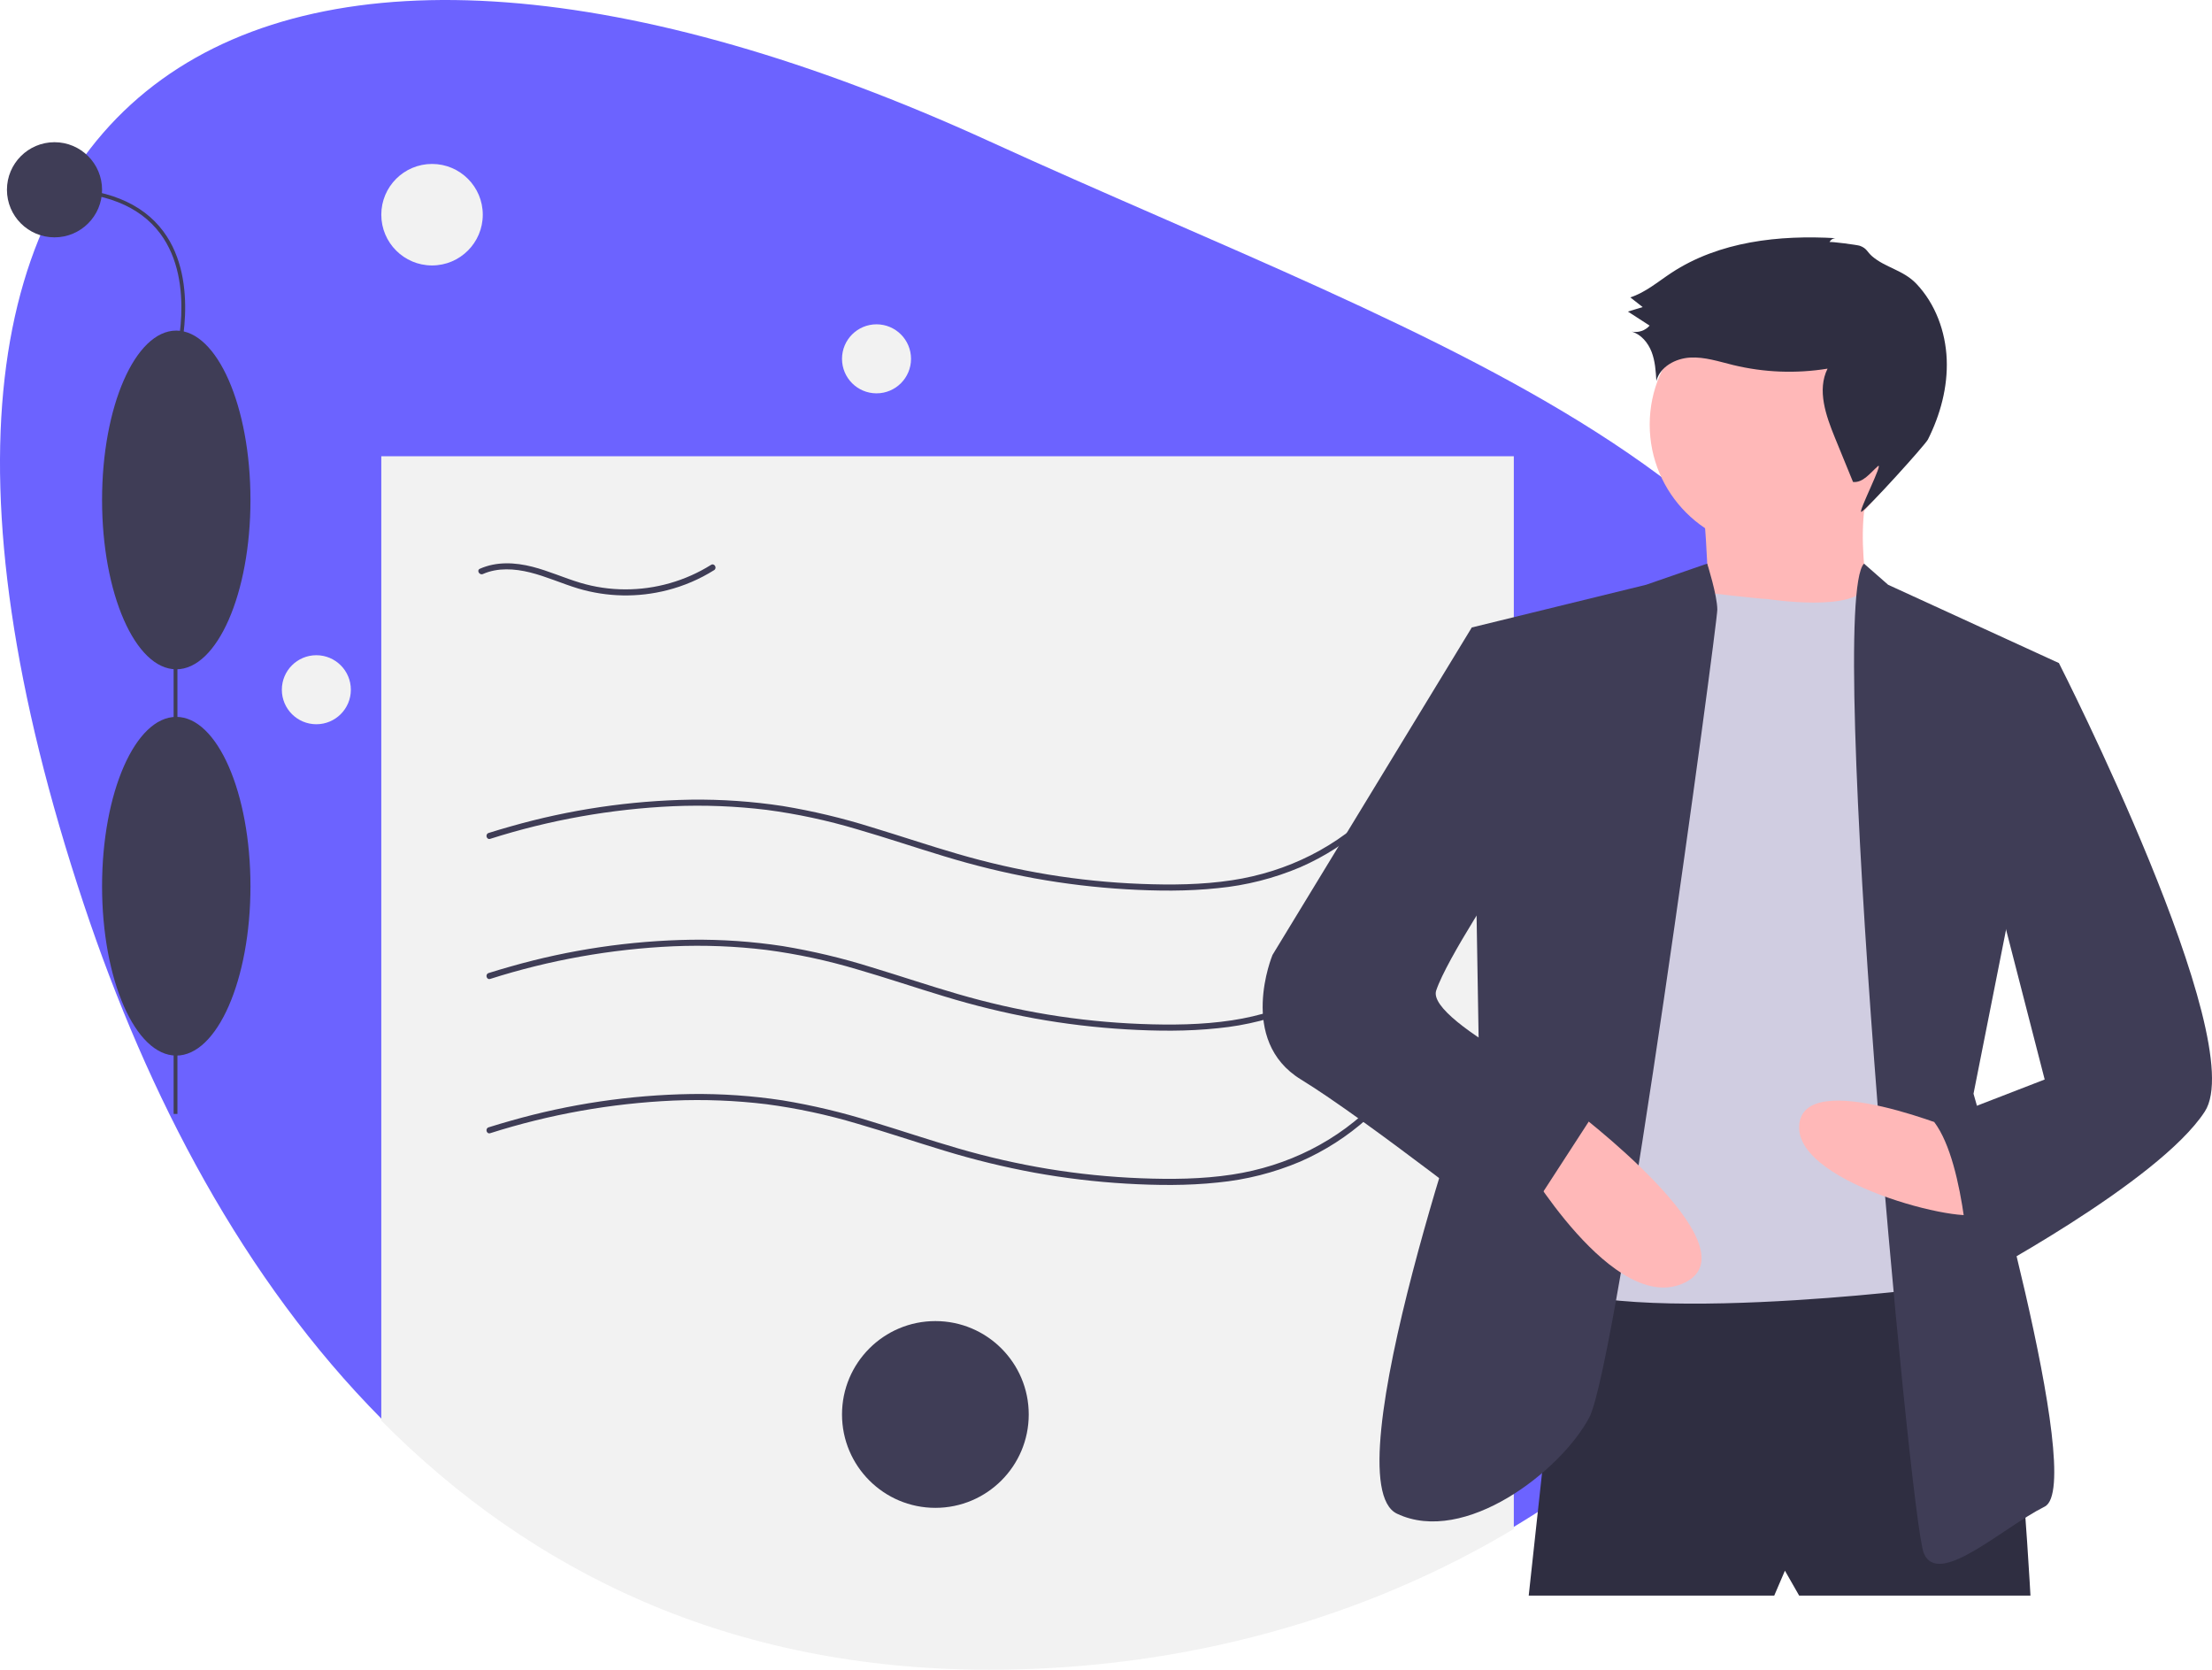
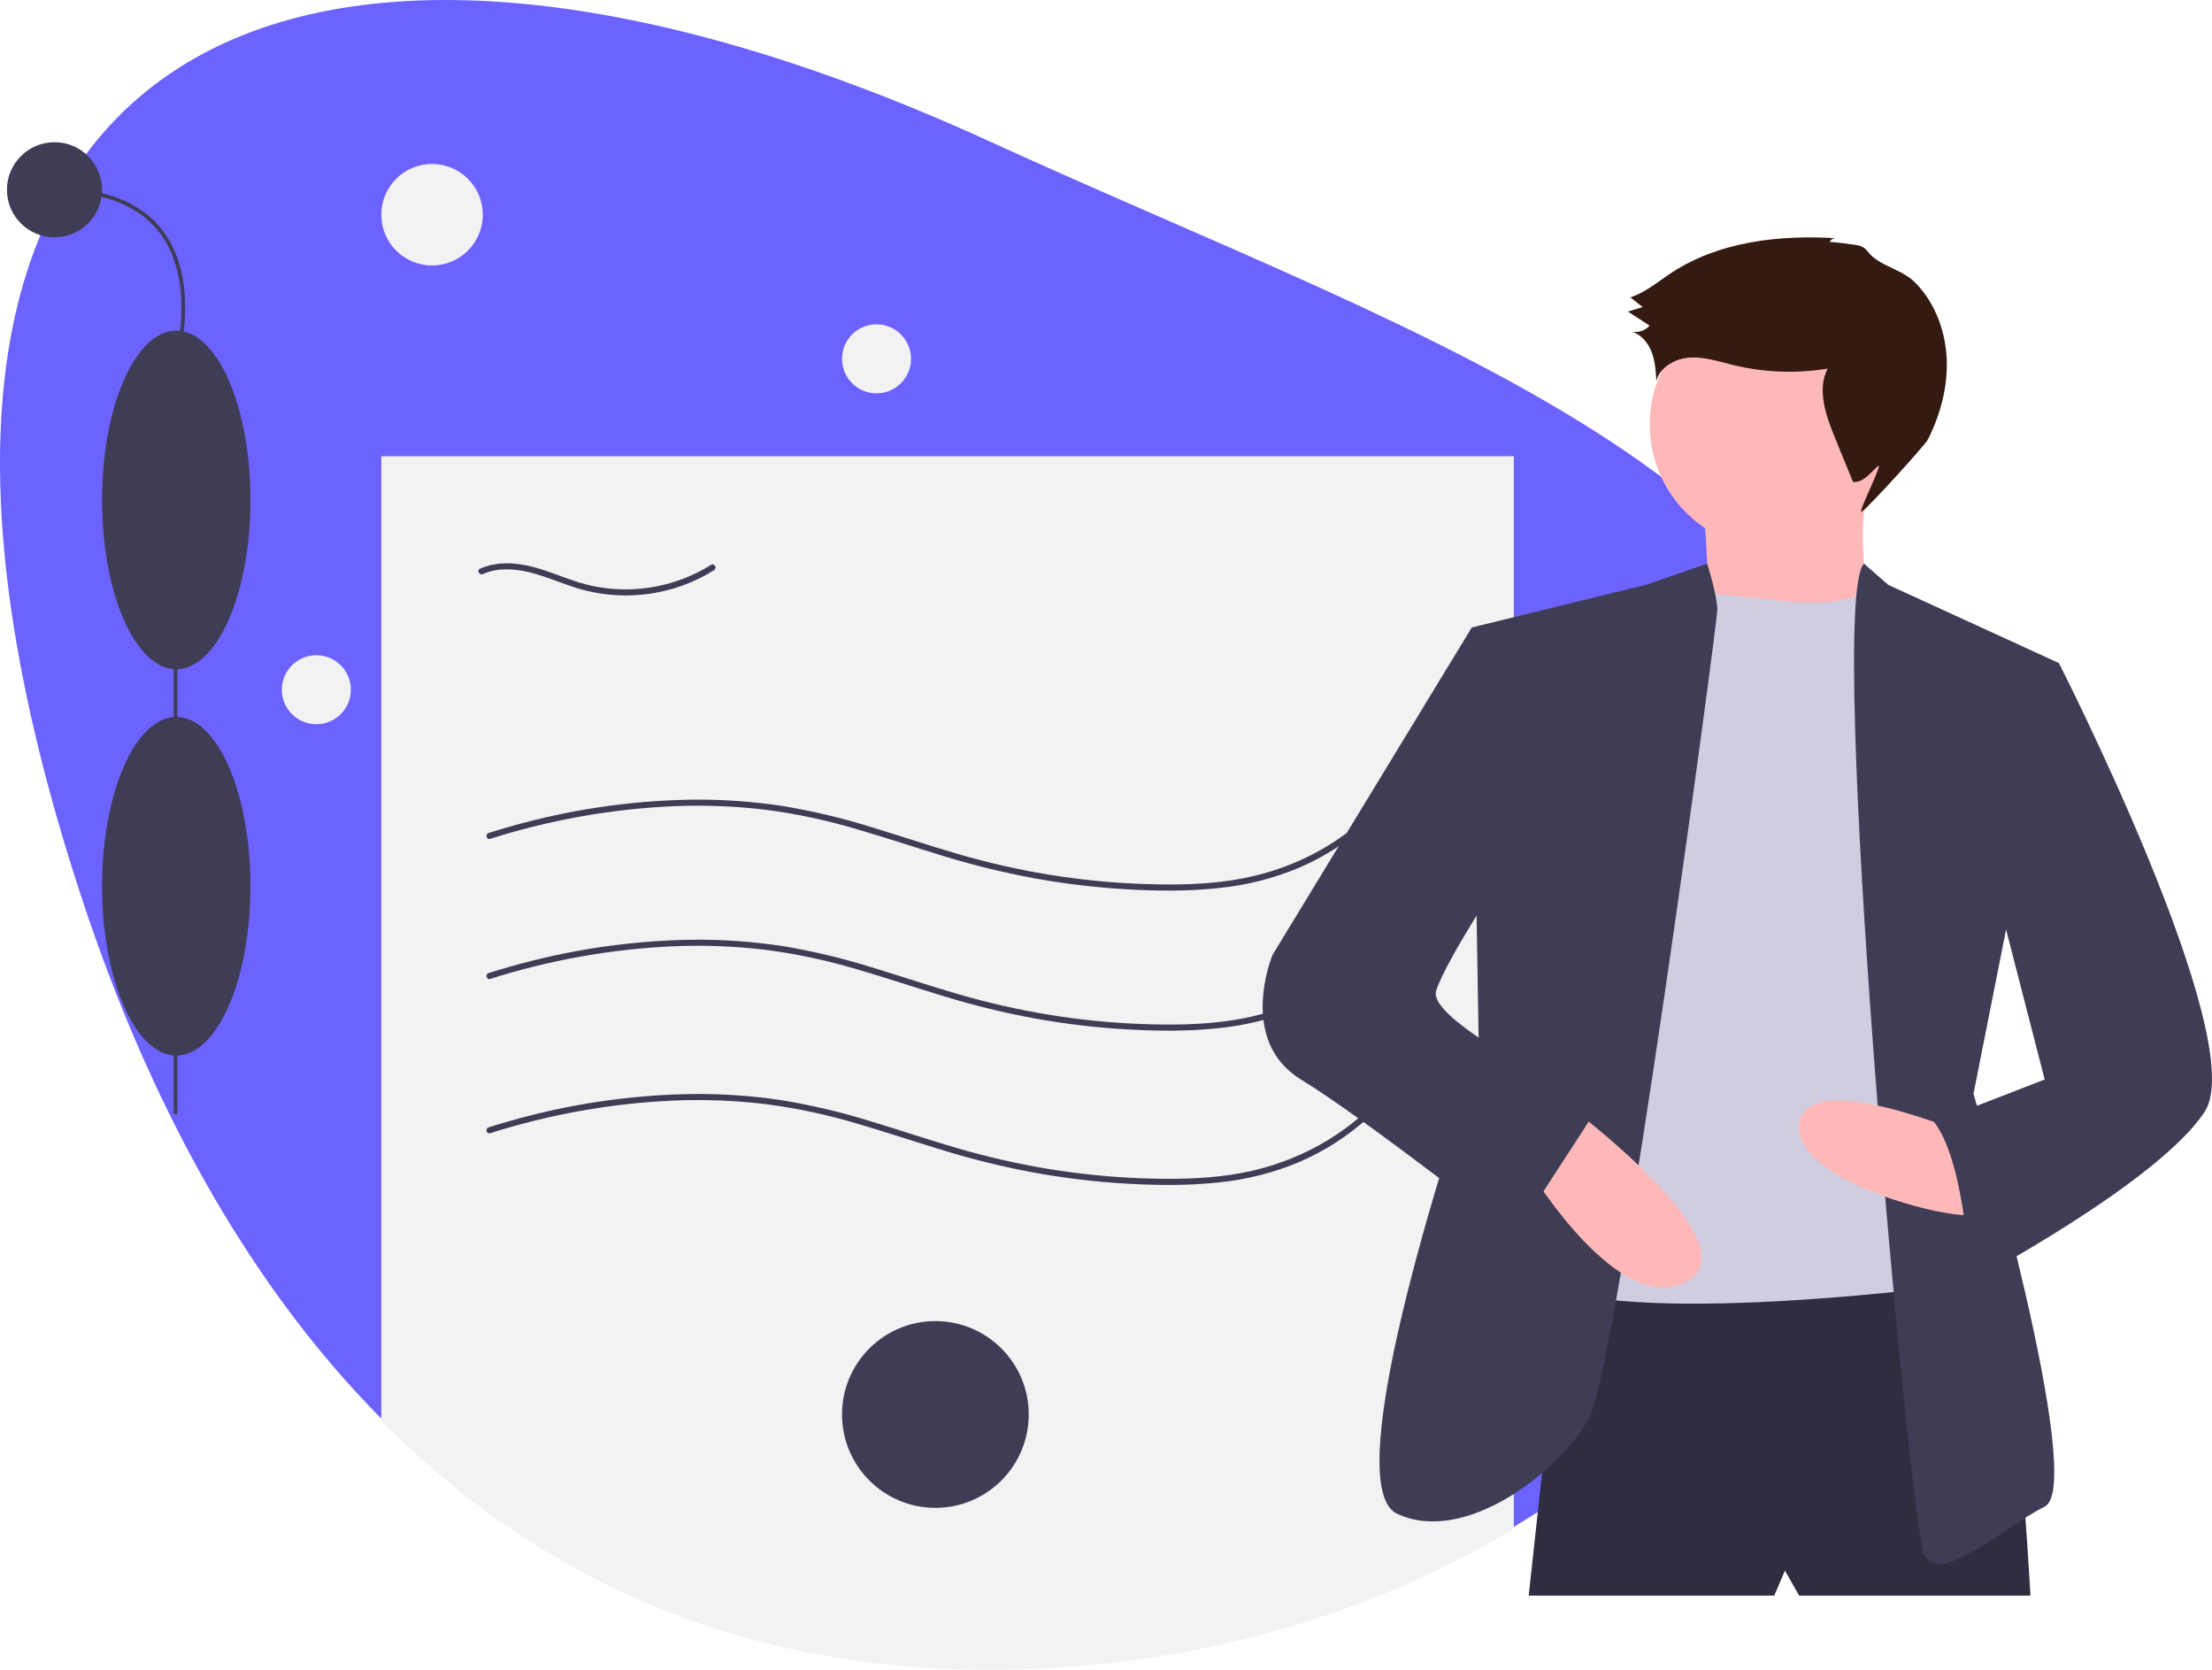
- <svg xmlns="http://www.w3.org/2000/svg" id="a36694c7-9e7e-4fa0-bd34-1ff06c34a584" data-name="Layer 1" width="1089.867" height="822.507" viewBox="0 0 1089.867 822.507">
-   <path d="M988.803,484.313c0,126.51-74.17,238.43-187.87,306.56-72.9,43.69-162.06,69.38-258.33,69.38-128.25,0-226.08-48.47-299.67-122.72-67.83-68.42-115.06-158.75-146.53-253.22-140.49-421.79,94.2-536.86,446.2-375.94C766.723,210.843,988.803,276.693,988.803,484.313Z" transform="translate(-55.06669 -38.74669)" fill="#6c63ff" />
-   <path d="M800.933,263.503v528.37c-72.9,43.69-162.06,69.38-258.33,69.38-128.25,0-226.08-48.47-299.67-122.72v-475.03Z" transform="translate(-55.06669 -38.74669)" fill="#f2f2f2" />
-   <path d="M296.604,520.955a349.108,349.108,0,0,1,90.156-16.073,282.151,282.151,0,0,1,45.97,1.799,287.562,287.562,0,0,1,44.616,9.552c14.421,4.175,28.642,8.998,43.014,13.333a401.178,401.178,0,0,0,44.455,10.848,376.874,376.874,0,0,0,45.17,5.384c15.003.872,30.153,1.042,45.114-.556a138.026,138.026,0,0,0,40.59-10.289A123.971,123.971,0,0,0,728.701,513.779q3.672-3.278,7.066-6.845c1.335-1.395-.784-3.52-2.121-2.121-19.125,19.992-44.262,32.388-71.527,36.528-14.853,2.255-29.99,2.386-44.973,1.804a370.061,370.061,0,0,1-45.715-4.619A382.031,382.031,0,0,1,527.155,528.448c-14.288-4.139-28.381-8.912-42.619-13.215a320.728,320.728,0,0,0-43.879-10.454,275.938,275.938,0,0,0-45.019-3.125A344.201,344.201,0,0,0,306.666,514.83q-5.455,1.532-10.859,3.233c-1.836.576-1.052,3.473.798,2.893Z" transform="translate(-55.06669 -38.74669)" fill="#3f3d56" />
-   <path d="M296.604,596.955a349.108,349.108,0,0,1,90.156-16.073,282.151,282.151,0,0,1,45.97,1.799,287.562,287.562,0,0,1,44.616,9.552c14.421,4.175,28.642,8.998,43.014,13.333a401.178,401.178,0,0,0,44.455,10.848,376.874,376.874,0,0,0,45.17,5.384c15.003.872,30.153,1.042,45.114-.556a138.026,138.026,0,0,0,40.59-10.289A123.971,123.971,0,0,0,728.701,589.779q3.672-3.278,7.066-6.845c1.335-1.395-.784-3.52-2.121-2.121-19.125,19.992-44.262,32.388-71.527,36.528-14.853,2.255-29.99,2.386-44.973,1.804a370.061,370.061,0,0,1-45.715-4.619A382.031,382.031,0,0,1,527.155,604.448c-14.288-4.139-28.381-8.912-42.619-13.215a320.728,320.728,0,0,0-43.879-10.454,275.938,275.938,0,0,0-45.019-3.125A344.201,344.201,0,0,0,306.666,590.83q-5.455,1.532-10.859,3.233c-1.836.576-1.052,3.473.798,2.893Z" transform="translate(-55.06669 -38.74669)" fill="#3f3d56" />
-   <path d="M296.604,451.955a349.108,349.108,0,0,1,90.156-16.073,282.151,282.151,0,0,1,45.97,1.799,287.562,287.562,0,0,1,44.616,9.552c14.421,4.175,28.642,8.998,43.014,13.333a401.178,401.178,0,0,0,44.455,10.848,376.874,376.874,0,0,0,45.17,5.384c15.003.872,30.153,1.042,45.114-.556a138.026,138.026,0,0,0,40.59-10.289A123.971,123.971,0,0,0,728.701,444.779q3.672-3.278,7.066-6.845c1.335-1.395-.784-3.52-2.121-2.121-19.125,19.992-44.262,32.388-71.527,36.528-14.853,2.255-29.99,2.386-44.973,1.804A370.061,370.061,0,0,1,571.43,469.526,382.031,382.031,0,0,1,527.155,459.448c-14.288-4.139-28.381-8.912-42.619-13.215a320.728,320.728,0,0,0-43.879-10.454,275.938,275.938,0,0,0-45.019-3.125A344.201,344.201,0,0,0,306.666,445.83q-5.455,1.532-10.859,3.233c-1.836.576-1.052,3.473.798,2.893Z" transform="translate(-55.06669 -38.74669)" fill="#3f3d56" />
-   <path d="M293.03,321.496c7.258-3.216,15.573-2.655,23.106-.79,8.122,2.01,15.771,5.507,23.767,7.924a82.271,82.271,0,0,0,43.978.834,81.063,81.063,0,0,0,23.032-9.872c1.631-1.025.127-3.622-1.514-2.59a79.487,79.487,0,0,1-42.32,12.065,77.647,77.647,0,0,1-22.154-3.262c-7.937-2.38-15.525-5.835-23.566-7.884-8.519-2.171-17.655-2.642-25.844.986-1.762.78-.237,3.366,1.514,2.59Z" transform="translate(-55.06669 -38.74669)" fill="#3f3d56" />
-   <circle cx="460.867" cy="696.757" r="46" fill="#3f3d56" />
-   <circle cx="212.867" cy="105.757" r="25" fill="#f2f2f2" />
-   <circle cx="431.867" cy="176.757" r="17" fill="#f2f2f2" />
-   <circle cx="155.867" cy="339.757" r="17" fill="#f2f2f2" />
-   <rect x="85.547" y="213.464" width="1.875" height="335.244" fill="#3f3d56" />
-   <ellipse cx="86.846" cy="436.554" rx="36.557" ry="83.424" fill="#3f3d56" />
-   <ellipse cx="86.846" cy="246.272" rx="36.557" ry="83.424" fill="#3f3d56" />
-   <path d="M142.811,216.861l-1.796-.538c.114-.379,11.135-38.147-6.962-62.461-10.221-13.732-27.76-20.695-52.131-20.695v-1.875c24.999,0,43.046,7.219,53.64,21.457C154.219,177.825,142.927,216.473,142.811,216.861Z" transform="translate(-55.06669 -38.74669)" fill="#3f3d56" />
-   <circle cx="26.855" cy="93.483" r="23.434" fill="#3f3d56" />
-   <path d="M825.807,663.424,808.274,824.723H929.248l5.26-12.273,7.013,12.273h113.961s-8.766-166.559-24.546-171.819S825.807,663.424,825.807,663.424Z" transform="translate(-55.06669 -38.74669)" fill="#2f2e41" />
-   <circle cx="874.182" cy="209.157" r="61.364" fill="#ffb8b8" />
-   <path d="M894.183,286.475s5.26,56.104,0,59.611,84.156,1.753,84.156,1.753-12.273-50.844,0-75.39Z" transform="translate(-55.06669 -38.74669)" fill="#ffb8b8" />
-   <path d="M925.742,333.813s45.113,7.026,48.855-7.006l23.028,31.552,1.753,315.585s-187.598,22.792-194.611-14.026,71.883-327.858,71.883-327.858l19.862-1.286S922.235,333.813,925.742,333.813Z" transform="translate(-55.06669 -38.74669)" fill="#d0cde1" />
-   <path d="M896.214,316.375l-30.083,10.424-85.909,21.039,3.506,210.39s-73.637,210.39-40.325,226.169,80.65-21.039,94.676-47.338,63.117-390.975,63.117-397.988S896.214,316.375,896.214,316.375Z" transform="translate(-55.06669 -38.74669)" fill="#3f3d56" />
-   <path d="M973.47,316.375l11.882,10.424,84.156,38.572-42.078,212.143s56.104,192.858,35.065,203.377-52.598,40.325-59.611,22.792S954.575,335.756,973.47,316.375Z" transform="translate(-55.06669 -38.74669)" fill="#3f3d56" />
-   <path d="M1022.171,596.8s-78.896-33.312-80.65-3.506,89.416,50.844,89.416,42.078S1022.171,596.8,1022.171,596.8Z" transform="translate(-55.06669 -38.74669)" fill="#ffb8b8" />
-   <path d="M829.313,584.528s91.169,68.377,56.104,85.909-80.65-61.364-80.65-61.364Z" transform="translate(-55.06669 -38.74669)" fill="#ffb8b8" />
-   <path d="M956.491,158.015a3.385,3.385,0,0,1,3.257-1.933c-28.093-1.68-57.685,1.594-81.188,17.075-6.582,4.336-12.729,9.638-20.223,12.081l6.083,4.77-7.268,2.215,10.695,6.913a9.27,9.27,0,0,1-8.829,2.958c4.648,1.358,8.07,5.494,9.809,10.014s2.051,9.442,2.344,14.276c1.797-6.974,9.408-11.08,16.598-11.497s14.202,1.955,21.199,3.66a117.272,117.272,0,0,0,46.548,1.791c-5.256,10.549-.822,23.131,3.64,34.04L968.066,276.16c4.946.497,8.442-4.421,12.169-7.712,3.396-2.999-10.125,23.376-8.032,22.41,2.72-1.255,31.421-32.944,32.765-35.621,6.132-12.214,9.811-25.838,9.258-39.493s-5.55-27.318-14.963-37.227c-6.39-6.727-15.231-7.905-21.746-13.496-2.564-2.201-2.573-3.92-6.097-5.203C970.25,159.391,956.685,157.586,956.491,158.015Z" transform="translate(-55.06669 -38.74669)" fill="#2f2e41" />
-   <path d="M792.495,353.099,780.222,347.839,682.04,509.138s-17.533,42.078,14.026,61.364S801.261,647.645,801.261,647.645l42.078-64.87s-85.909-40.325-80.65-56.104,33.312-57.857,33.312-57.857Z" transform="translate(-55.06669 -38.74669)" fill="#3f3d56" />
-   <path d="M1046.716,361.865l22.792,3.506s94.676,185.845,71.883,220.91S1025.677,670.437,1025.677,670.437s-1.753-57.857-17.533-78.896l54.351-21.039-29.805-115.715Z" transform="translate(-55.06669 -38.74669)" fill="#3f3d56" />
+ <svg xmlns="http://www.w3.org/2000/svg" id="a36694c7-9e7e-4fa0-bd34-1ff06c34a584" data-name="Layer 1" width="1089.867" height="822.507" viewBox="0 0 1089.867 822.507" version="1.1">
+   <defs id="defs59" />
+   <path d="M988.803,484.313c0,126.51-74.17,238.43-187.87,306.56-72.9,43.69-162.06,69.38-258.33,69.38-128.25,0-226.08-48.47-299.67-122.72-67.83-68.42-115.06-158.75-146.53-253.22-140.49-421.79,94.2-536.86,446.2-375.94C766.723,210.843,988.803,276.693,988.803,484.313Z" transform="translate(-55.06669 -38.74669)" fill="#6c63ff" id="path4" />
+   <path d="M800.933,263.503v528.37c-72.9,43.69-162.06,69.38-258.33,69.38-128.25,0-226.08-48.47-299.67-122.72v-475.03Z" transform="translate(-55.06669 -38.74669)" fill="#f2f2f2" id="path6" />
+   <path d="M296.604,520.955a349.108,349.108,0,0,1,90.156-16.073,282.151,282.151,0,0,1,45.97,1.799,287.562,287.562,0,0,1,44.616,9.552c14.421,4.175,28.642,8.998,43.014,13.333a401.178,401.178,0,0,0,44.455,10.848,376.874,376.874,0,0,0,45.17,5.384c15.003.872,30.153,1.042,45.114-.556a138.026,138.026,0,0,0,40.59-10.289A123.971,123.971,0,0,0,728.701,513.779q3.672-3.278,7.066-6.845c1.335-1.395-.784-3.52-2.121-2.121-19.125,19.992-44.262,32.388-71.527,36.528-14.853,2.255-29.99,2.386-44.973,1.804a370.061,370.061,0,0,1-45.715-4.619A382.031,382.031,0,0,1,527.155,528.448c-14.288-4.139-28.381-8.912-42.619-13.215a320.728,320.728,0,0,0-43.879-10.454,275.938,275.938,0,0,0-45.019-3.125A344.201,344.201,0,0,0,306.666,514.83q-5.455,1.532-10.859,3.233c-1.836.576-1.052,3.473.798,2.893Z" transform="translate(-55.06669 -38.74669)" fill="#3f3d56" id="path8" />
+   <path d="M296.604,596.955a349.108,349.108,0,0,1,90.156-16.073,282.151,282.151,0,0,1,45.97,1.799,287.562,287.562,0,0,1,44.616,9.552c14.421,4.175,28.642,8.998,43.014,13.333a401.178,401.178,0,0,0,44.455,10.848,376.874,376.874,0,0,0,45.17,5.384c15.003.872,30.153,1.042,45.114-.556a138.026,138.026,0,0,0,40.59-10.289A123.971,123.971,0,0,0,728.701,589.779q3.672-3.278,7.066-6.845c1.335-1.395-.784-3.52-2.121-2.121-19.125,19.992-44.262,32.388-71.527,36.528-14.853,2.255-29.99,2.386-44.973,1.804a370.061,370.061,0,0,1-45.715-4.619A382.031,382.031,0,0,1,527.155,604.448c-14.288-4.139-28.381-8.912-42.619-13.215a320.728,320.728,0,0,0-43.879-10.454,275.938,275.938,0,0,0-45.019-3.125A344.201,344.201,0,0,0,306.666,590.83q-5.455,1.532-10.859,3.233c-1.836.576-1.052,3.473.798,2.893Z" transform="translate(-55.06669 -38.74669)" fill="#3f3d56" id="path10" />
+   <path d="M296.604,451.955a349.108,349.108,0,0,1,90.156-16.073,282.151,282.151,0,0,1,45.97,1.799,287.562,287.562,0,0,1,44.616,9.552c14.421,4.175,28.642,8.998,43.014,13.333a401.178,401.178,0,0,0,44.455,10.848,376.874,376.874,0,0,0,45.17,5.384c15.003.872,30.153,1.042,45.114-.556a138.026,138.026,0,0,0,40.59-10.289A123.971,123.971,0,0,0,728.701,444.779q3.672-3.278,7.066-6.845c1.335-1.395-.784-3.52-2.121-2.121-19.125,19.992-44.262,32.388-71.527,36.528-14.853,2.255-29.99,2.386-44.973,1.804A370.061,370.061,0,0,1,571.43,469.526,382.031,382.031,0,0,1,527.155,459.448c-14.288-4.139-28.381-8.912-42.619-13.215a320.728,320.728,0,0,0-43.879-10.454,275.938,275.938,0,0,0-45.019-3.125A344.201,344.201,0,0,0,306.666,445.83q-5.455,1.532-10.859,3.233c-1.836.576-1.052,3.473.798,2.893Z" transform="translate(-55.06669 -38.74669)" fill="#3f3d56" id="path12" />
+   <path d="M293.03,321.496c7.258-3.216,15.573-2.655,23.106-.79,8.122,2.01,15.771,5.507,23.767,7.924a82.271,82.271,0,0,0,43.978.834,81.063,81.063,0,0,0,23.032-9.872c1.631-1.025.127-3.622-1.514-2.59a79.487,79.487,0,0,1-42.32,12.065,77.647,77.647,0,0,1-22.154-3.262c-7.937-2.38-15.525-5.835-23.566-7.884-8.519-2.171-17.655-2.642-25.844.986-1.762.78-.237,3.366,1.514,2.59Z" transform="translate(-55.06669 -38.74669)" fill="#3f3d56" id="path14" />
+   <circle cx="460.867" cy="696.757" r="46" fill="#3f3d56" id="circle16" />
+   <circle cx="212.867" cy="105.757" r="25" fill="#f2f2f2" id="circle18" />
+   <circle cx="431.867" cy="176.757" r="17" fill="#f2f2f2" id="circle20" />
+   <circle cx="155.867" cy="339.757" r="17" fill="#f2f2f2" id="circle22" />
+   <rect x="85.547" y="213.464" width="1.875" height="335.244" fill="#3f3d56" id="rect24" />
+   <ellipse cx="86.846" cy="436.554" rx="36.557" ry="83.424" fill="#3f3d56" id="ellipse26" />
+   <ellipse cx="86.846" cy="246.272" rx="36.557" ry="83.424" fill="#3f3d56" id="ellipse28" />
+   <path d="M142.811,216.861l-1.796-.538c.114-.379,11.135-38.147-6.962-62.461-10.221-13.732-27.76-20.695-52.131-20.695v-1.875c24.999,0,43.046,7.219,53.64,21.457C154.219,177.825,142.927,216.473,142.811,216.861Z" transform="translate(-55.06669 -38.74669)" fill="#3f3d56" id="path30" />
+   <circle cx="26.855" cy="93.483" r="23.434" fill="#3f3d56" id="circle32" />
+   <path d="M825.807,663.424,808.274,824.723H929.248l5.26-12.273,7.013,12.273h113.961s-8.766-166.559-24.546-171.819S825.807,663.424,825.807,663.424Z" transform="translate(-55.06669 -38.74669)" fill="#2f2e41" id="path34" />
+   <circle cx="874.182" cy="209.157" r="61.364" fill="#ffb8b8" id="circle36" />
+   <path d="M894.183,286.475s5.26,56.104,0,59.611,84.156,1.753,84.156,1.753-12.273-50.844,0-75.39Z" transform="translate(-55.06669 -38.74669)" fill="#ffb8b8" id="path38" />
+   <path d="M925.742,333.813s45.113,7.026,48.855-7.006l23.028,31.552,1.753,315.585s-187.598,22.792-194.611-14.026,71.883-327.858,71.883-327.858l19.862-1.286S922.235,333.813,925.742,333.813Z" transform="translate(-55.06669 -38.74669)" fill="#d0cde1" id="path40" />
+   <path d="M896.214,316.375l-30.083,10.424-85.909,21.039,3.506,210.39s-73.637,210.39-40.325,226.169,80.65-21.039,94.676-47.338,63.117-390.975,63.117-397.988S896.214,316.375,896.214,316.375Z" transform="translate(-55.06669 -38.74669)" fill="#3f3d56" id="path42" />
+   <path d="M973.47,316.375l11.882,10.424,84.156,38.572-42.078,212.143s56.104,192.858,35.065,203.377-52.598,40.325-59.611,22.792S954.575,335.756,973.47,316.375Z" transform="translate(-55.06669 -38.74669)" fill="#3f3d56" id="path44" />
+   <path d="M1022.171,596.8s-78.896-33.312-80.65-3.506,89.416,50.844,89.416,42.078S1022.171,596.8,1022.171,596.8Z" transform="translate(-55.06669 -38.74669)" fill="#ffb8b8" id="path46" />
+   <path d="M829.313,584.528s91.169,68.377,56.104,85.909-80.65-61.364-80.65-61.364Z" transform="translate(-55.06669 -38.74669)" fill="#ffb8b8" id="path48" />
+   <path d="M956.491,158.015a3.385,3.385,0,0,1,3.257-1.933c-28.093-1.68-57.685,1.594-81.188,17.075-6.582,4.336-12.729,9.638-20.223,12.081l6.083,4.77-7.268,2.215,10.695,6.913a9.27,9.27,0,0,1-8.829,2.958c4.648,1.358,8.07,5.494,9.809,10.014s2.051,9.442,2.344,14.276c1.797-6.974,9.408-11.08,16.598-11.497s14.202,1.955,21.199,3.66a117.272,117.272,0,0,0,46.548,1.791c-5.256,10.549-.822,23.131,3.64,34.04L968.066,276.16c4.946.497,8.442-4.421,12.169-7.712,3.396-2.999-10.125,23.376-8.032,22.41,2.72-1.255,31.421-32.944,32.765-35.621,6.132-12.214,9.811-25.838,9.258-39.493s-5.55-27.318-14.963-37.227c-6.39-6.727-15.231-7.905-21.746-13.496-2.564-2.201-2.573-3.92-6.097-5.203C970.25,159.391,956.685,157.586,956.491,158.015Z" transform="translate(-55.06669 -38.74669)" fill="#2f2e41" id="path50" style="fill:#351a11;fill-opacity:1" />
+   <path d="M792.495,353.099,780.222,347.839,682.04,509.138s-17.533,42.078,14.026,61.364S801.261,647.645,801.261,647.645l42.078-64.87s-85.909-40.325-80.65-56.104,33.312-57.857,33.312-57.857Z" transform="translate(-55.06669 -38.74669)" fill="#3f3d56" id="path52" />
+   <path d="M1046.716,361.865l22.792,3.506s94.676,185.845,71.883,220.91S1025.677,670.437,1025.677,670.437s-1.753-57.857-17.533-78.896l54.351-21.039-29.805-115.715Z" transform="translate(-55.06669 -38.74669)" fill="#3f3d56" id="path54" />
</svg>
